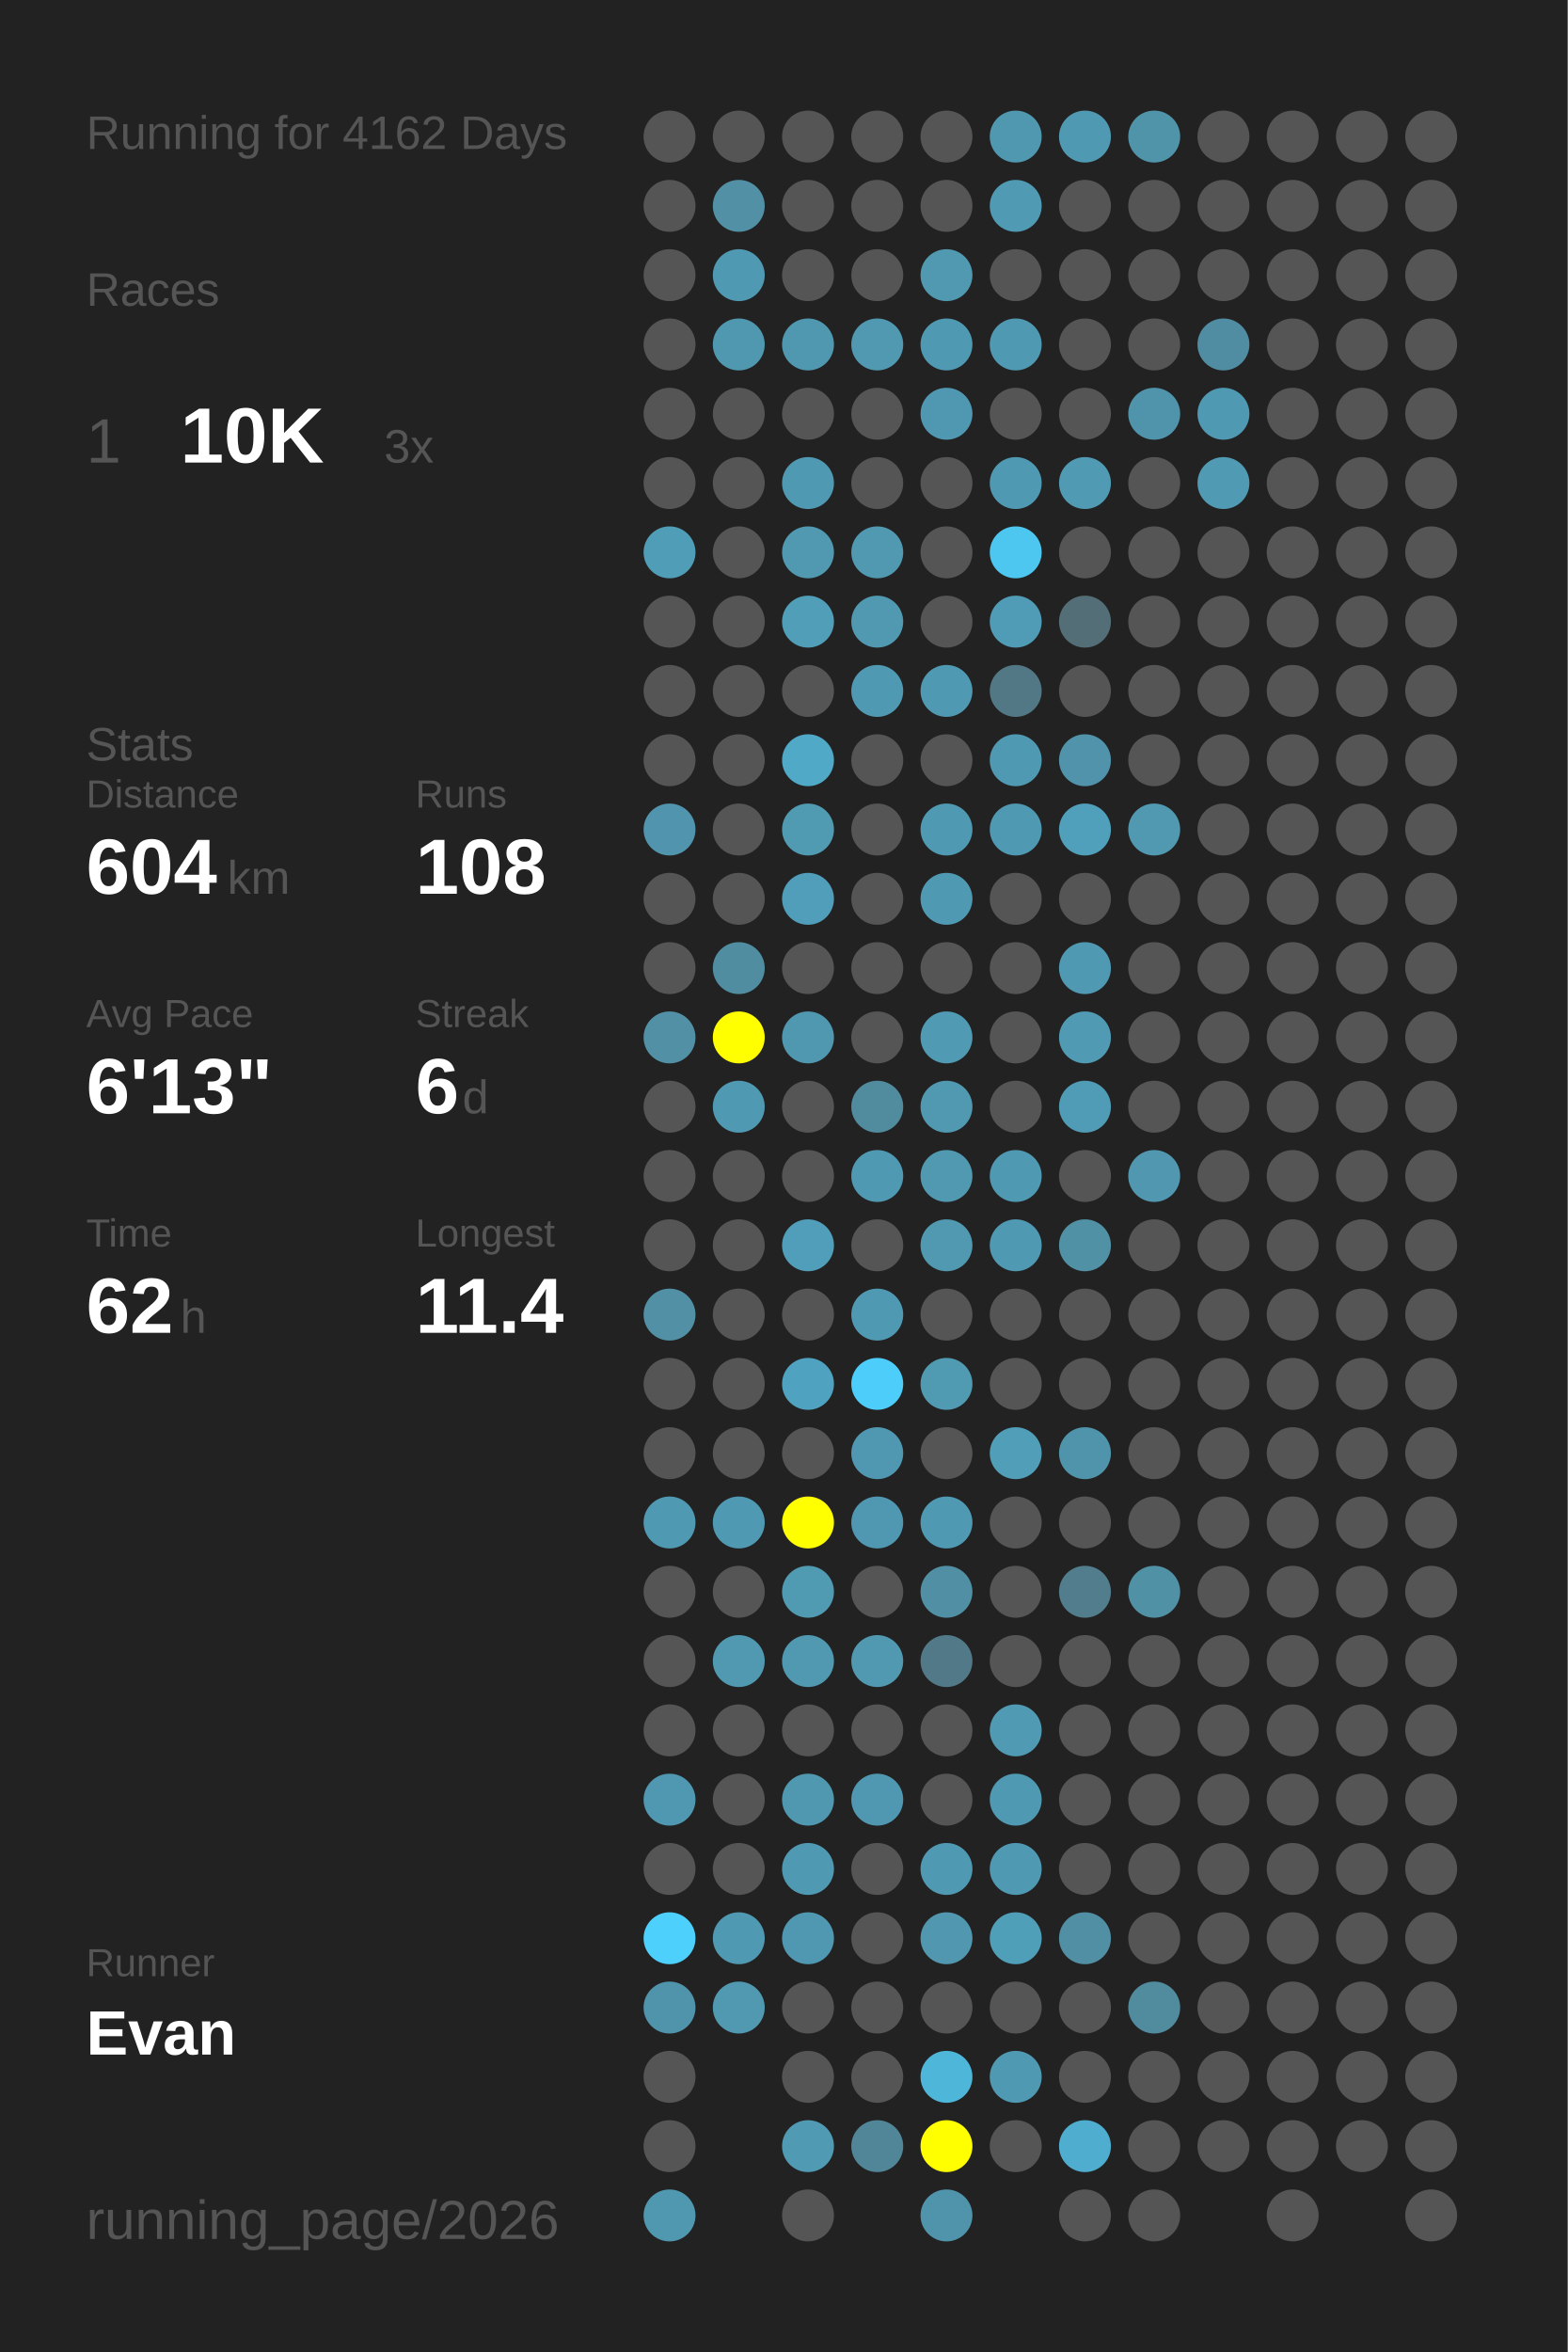
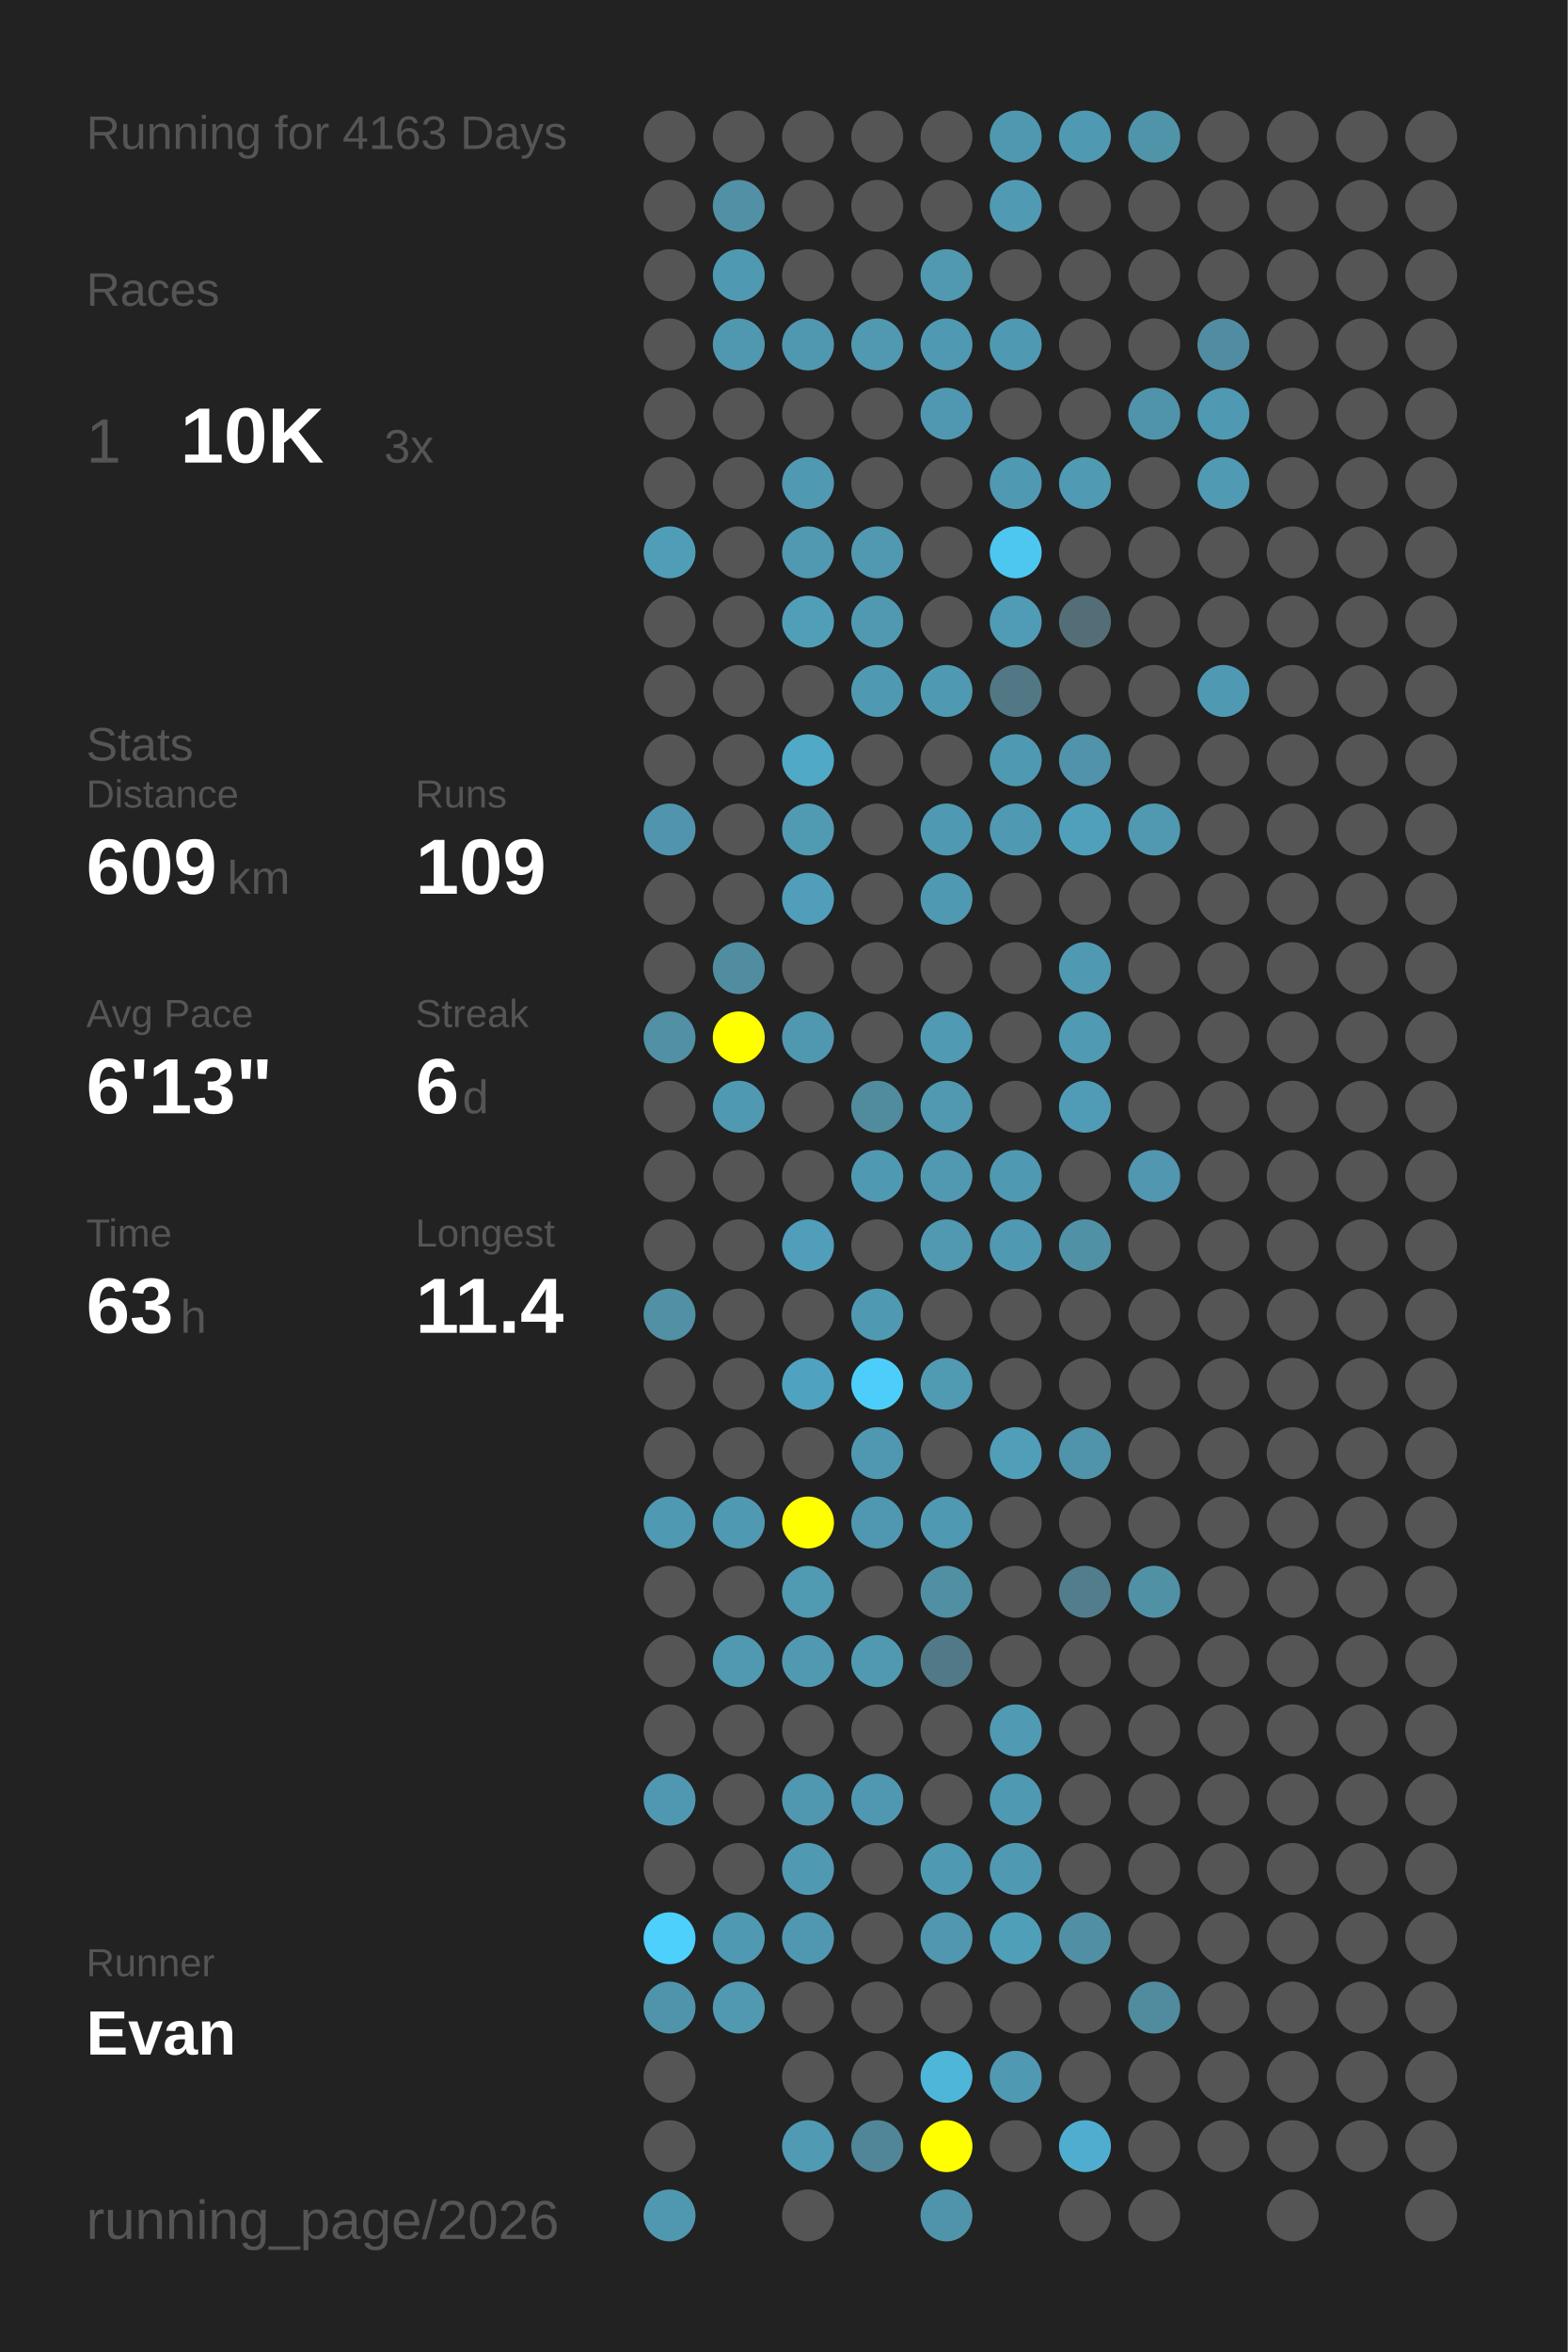
<svg xmlns="http://www.w3.org/2000/svg" baseProfile="full" height="300mm" version="1.1" viewBox="0,0,200,300" width="200mm">
  <defs />
  <rect fill="#222222" height="300" width="200" x="0" y="0" />
-   <text fill="#555555" style="font-size:6px; font-family:Arial;" x="11" y="19">Running for 4162 Days</text>
+   <text fill="#555555" style="font-size:6px; font-family:Arial;" x="11" y="19">Running for 4163 Days</text>
  <text fill="#555555" style="font-size:6px; font-family:Arial;" x="11" y="39">Races</text>
  <text fill="#555555" style="font-size:8px; font-family:Arial;" x="11" y="59">1</text>
  <text fill="#FFFFFF" style="font-size:10px; font-family:Arial; font-weight:bold;" x="23" y="59">10K</text>
  <text fill="#555555" style="font-size:6px; font-family:Arial;" x="49" y="59">3x</text>
  <text fill="#555555" style="font-size:6px; font-family:Arial;" x="11" y="97">Stats</text>
  <text fill="#555555" style="font-size:5px; font-family:Arial;" x="11" y="103">Distance</text>
-   <text fill="#FFFFFF" style="font-size:10px; font-family:Arial; font-weight:bold;" x="11" y="114">604</text>
+   <text fill="#FFFFFF" style="font-size:10px; font-family:Arial; font-weight:bold;" x="11" y="114">609</text>
  <text fill="#555555" style="font-size:6px; font-family:Arial;" x="29" y="114">km</text>
  <text fill="#555555" style="font-size:5px; font-family:Arial;" x="53" y="103">Runs</text>
-   <text fill="#FFFFFF" style="font-size:10px; font-family:Arial; font-weight:bold;" x="53" y="114">108</text>
+   <text fill="#FFFFFF" style="font-size:10px; font-family:Arial; font-weight:bold;" x="53" y="114">109</text>
  <text fill="#555555" style="font-size:5px; font-family:Arial;" x="11" y="131">Avg Pace</text>
  <text fill="#FFFFFF" style="font-size:10px; font-family:Arial; font-weight:bold;" x="11" y="142">6'13"</text>
  <text fill="#555555" style="font-size:5px; font-family:Arial;" x="53" y="131">Streak</text>
  <text fill="#FFFFFF" style="font-size:10px; font-family:Arial; font-weight:bold;" x="53" y="142">6</text>
  <text fill="#555555" style="font-size:6px; font-family:Arial;" x="59" y="142">d</text>
  <text fill="#555555" style="font-size:5px; font-family:Arial;" x="11" y="159">Time</text>
-   <text fill="#FFFFFF" style="font-size:10px; font-family:Arial; font-weight:bold;" x="11" y="170">62</text>
+   <text fill="#FFFFFF" style="font-size:10px; font-family:Arial; font-weight:bold;" x="11" y="170">63</text>
  <text fill="#555555" style="font-size:6px; font-family:Arial;" x="23" y="170">h</text>
  <text fill="#555555" style="font-size:5px; font-family:Arial;" x="53" y="159">Longest</text>
  <text fill="#FFFFFF" style="font-size:10px; font-family:Arial; font-weight:bold;" x="53" y="170">11.4</text>
  <text fill="#555555" style="font-size:5px; font-family:Arial;" x="11" y="252.065">Runner</text>
  <text fill="#FFFFFF" style="font-size:8px; font-family:Arial; font-weight:bold;" x="11" y="262.065">Evan</text>
  <text fill="#555555" style="font-size:7px; font-family:Arial;" x="11" y="285.581">running_page/2026</text>
  <circle cx="85.417" cy="17.419" fill="#555555" r="3.312" />
  <circle cx="85.417" cy="26.258" fill="#555555" r="3.312" />
  <circle cx="85.417" cy="35.097" fill="#555555" r="3.312" />
  <circle cx="85.417" cy="43.935" fill="#555555" r="3.312" />
  <circle cx="85.417" cy="52.774" fill="#555555" r="3.312" />
  <circle cx="85.417" cy="61.613" fill="#555555" r="3.312" />
  <circle cx="85.417" cy="70.452" fill="#509db7" r="3.312" />
  <circle cx="85.417" cy="79.29" fill="#555555" r="3.312" />
  <circle cx="85.417" cy="88.129" fill="#555555" r="3.312" />
  <circle cx="85.417" cy="96.968" fill="#555555" r="3.312" />
  <circle cx="85.417" cy="105.806" fill="#5095ad" r="3.312" />
  <circle cx="85.417" cy="114.645" fill="#555555" r="3.312" />
  <circle cx="85.417" cy="123.484" fill="#555555" r="3.312" />
  <circle cx="85.417" cy="132.323" fill="#5190a5" r="3.312" />
  <circle cx="85.417" cy="141.161" fill="#555555" r="3.312" />
  <circle cx="85.417" cy="150" fill="#555555" r="3.312" />
  <circle cx="85.417" cy="158.839" fill="#555555" r="3.312" />
  <circle cx="85.417" cy="167.677" fill="#5190a5" r="3.312" />
  <circle cx="85.417" cy="176.516" fill="#555555" r="3.312" />
  <circle cx="85.417" cy="185.355" fill="#555555" r="3.312" />
  <circle cx="85.417" cy="194.194" fill="#5099b2" r="3.312" />
  <circle cx="85.417" cy="203.032" fill="#555555" r="3.312" />
  <circle cx="85.417" cy="211.871" fill="#555555" r="3.312" />
  <circle cx="85.417" cy="220.71" fill="#555555" r="3.312" />
  <circle cx="85.417" cy="229.548" fill="#5098b1" r="3.312" />
  <circle cx="85.417" cy="238.387" fill="#555555" r="3.312" />
  <circle cx="85.417" cy="247.226" fill="#4dd0fc" r="3.312" />
  <circle cx="85.417" cy="256.065" fill="#5094ac" r="3.312" />
  <circle cx="85.417" cy="264.903" fill="#555555" r="3.312" />
  <circle cx="85.417" cy="273.742" fill="#555555" r="3.312" />
  <circle cx="85.417" cy="282.581" fill="#5098b0" r="3.312" />
  <circle cx="94.25" cy="17.419" fill="#555555" r="3.312" />
  <circle cx="94.25" cy="26.258" fill="#5190a5" r="3.312" />
  <circle cx="94.25" cy="35.097" fill="#5099b2" r="3.312" />
  <circle cx="94.25" cy="43.935" fill="#5098b0" r="3.312" />
  <circle cx="94.25" cy="52.774" fill="#555555" r="3.312" />
  <circle cx="94.25" cy="61.613" fill="#555555" r="3.312" />
  <circle cx="94.25" cy="70.452" fill="#555555" r="3.312" />
  <circle cx="94.25" cy="79.29" fill="#555555" r="3.312" />
  <circle cx="94.25" cy="88.129" fill="#555555" r="3.312" />
  <circle cx="94.25" cy="96.968" fill="#555555" r="3.312" />
  <circle cx="94.25" cy="105.806" fill="#555555" r="3.312" />
  <circle cx="94.25" cy="114.645" fill="#555555" r="3.312" />
  <circle cx="94.25" cy="123.484" fill="#518da1" r="3.312" />
  <circle cx="94.25" cy="132.323" fill="#FFFF00" r="3.312" />
  <circle cx="94.25" cy="141.161" fill="#5099b2" r="3.312" />
  <circle cx="94.25" cy="150" fill="#555555" r="3.312" />
  <circle cx="94.25" cy="158.839" fill="#555555" r="3.312" />
  <circle cx="94.25" cy="167.677" fill="#555555" r="3.312" />
  <circle cx="94.25" cy="176.516" fill="#555555" r="3.312" />
  <circle cx="94.25" cy="185.355" fill="#555555" r="3.312" />
  <circle cx="94.25" cy="194.194" fill="#5099b2" r="3.312" />
  <circle cx="94.25" cy="203.032" fill="#555555" r="3.312" />
  <circle cx="94.25" cy="211.871" fill="#5099b1" r="3.312" />
  <circle cx="94.25" cy="220.71" fill="#555555" r="3.312" />
  <circle cx="94.25" cy="229.548" fill="#555555" r="3.312" />
  <circle cx="94.25" cy="238.387" fill="#555555" r="3.312" />
  <circle cx="94.25" cy="247.226" fill="#5099b2" r="3.312" />
  <circle cx="94.25" cy="256.065" fill="#5099b1" r="3.312" />
  <circle cx="103.083" cy="17.419" fill="#555555" r="3.312" />
  <circle cx="103.083" cy="26.258" fill="#555555" r="3.312" />
  <circle cx="103.083" cy="35.097" fill="#555555" r="3.312" />
  <circle cx="103.083" cy="43.935" fill="#5098b0" r="3.312" />
  <circle cx="103.083" cy="52.774" fill="#555555" r="3.312" />
  <circle cx="103.083" cy="61.613" fill="#5099b2" r="3.312" />
  <circle cx="103.083" cy="70.452" fill="#5099b1" r="3.312" />
  <circle cx="103.083" cy="79.29" fill="#509eb8" r="3.312" />
  <circle cx="103.083" cy="88.129" fill="#555555" r="3.312" />
  <circle cx="103.083" cy="96.968" fill="#4fa9c7" r="3.312" />
  <circle cx="103.083" cy="105.806" fill="#509ab2" r="3.312" />
  <circle cx="103.083" cy="114.645" fill="#509eb9" r="3.312" />
  <circle cx="103.083" cy="123.484" fill="#555555" r="3.312" />
  <circle cx="103.083" cy="132.323" fill="#5098b0" r="3.312" />
  <circle cx="103.083" cy="141.161" fill="#555555" r="3.312" />
  <circle cx="103.083" cy="150" fill="#555555" r="3.312" />
  <circle cx="103.083" cy="158.839" fill="#509eb9" r="3.312" />
  <circle cx="103.083" cy="167.677" fill="#555555" r="3.312" />
  <circle cx="103.083" cy="176.516" fill="#4fa3c0" r="3.312" />
  <circle cx="103.083" cy="185.355" fill="#555555" r="3.312" />
  <circle cx="103.083" cy="194.194" fill="#FFFF00" r="3.312" />
  <circle cx="103.083" cy="203.032" fill="#509ab2" r="3.312" />
  <circle cx="103.083" cy="211.871" fill="#5099b1" r="3.312" />
  <circle cx="103.083" cy="220.71" fill="#555555" r="3.312" />
  <circle cx="103.083" cy="229.548" fill="#5098b0" r="3.312" />
  <circle cx="103.083" cy="238.387" fill="#5099b2" r="3.312" />
  <circle cx="103.083" cy="247.226" fill="#5098b1" r="3.312" />
  <circle cx="103.083" cy="256.065" fill="#555555" r="3.312" />
  <circle cx="103.083" cy="264.903" fill="#555555" r="3.312" />
  <circle cx="103.083" cy="273.742" fill="#509ab3" r="3.312" />
  <circle cx="103.083" cy="282.581" fill="#555555" r="3.312" />
  <circle cx="111.917" cy="17.419" fill="#555555" r="3.312" />
  <circle cx="111.917" cy="26.258" fill="#555555" r="3.312" />
  <circle cx="111.917" cy="35.097" fill="#555555" r="3.312" />
  <circle cx="111.917" cy="43.935" fill="#5099b1" r="3.312" />
  <circle cx="111.917" cy="52.774" fill="#555555" r="3.312" />
  <circle cx="111.917" cy="61.613" fill="#555555" r="3.312" />
  <circle cx="111.917" cy="70.452" fill="#5099b1" r="3.312" />
  <circle cx="111.917" cy="79.29" fill="#5099b1" r="3.312" />
  <circle cx="111.917" cy="88.129" fill="#5099b2" r="3.312" />
  <circle cx="111.917" cy="96.968" fill="#555555" r="3.312" />
  <circle cx="111.917" cy="105.806" fill="#555555" r="3.312" />
  <circle cx="111.917" cy="114.645" fill="#555555" r="3.312" />
  <circle cx="111.917" cy="123.484" fill="#555555" r="3.312" />
  <circle cx="111.917" cy="132.323" fill="#555555" r="3.312" />
  <circle cx="111.917" cy="141.161" fill="#518b9e" r="3.312" />
  <circle cx="111.917" cy="150" fill="#5099b2" r="3.312" />
  <circle cx="111.917" cy="158.839" fill="#555555" r="3.312" />
  <circle cx="111.917" cy="167.677" fill="#5099b2" r="3.312" />
  <circle cx="111.917" cy="176.516" fill="#4dcefa" r="3.312" />
  <circle cx="111.917" cy="185.355" fill="#5098b1" r="3.312" />
  <circle cx="111.917" cy="194.194" fill="#5098b1" r="3.312" />
  <circle cx="111.917" cy="203.032" fill="#555555" r="3.312" />
  <circle cx="111.917" cy="211.871" fill="#5099b1" r="3.312" />
  <circle cx="111.917" cy="220.71" fill="#555555" r="3.312" />
  <circle cx="111.917" cy="229.548" fill="#5098b1" r="3.312" />
  <circle cx="111.917" cy="238.387" fill="#555555" r="3.312" />
  <circle cx="111.917" cy="247.226" fill="#555555" r="3.312" />
  <circle cx="111.917" cy="256.065" fill="#555555" r="3.312" />
  <circle cx="111.917" cy="264.903" fill="#555555" r="3.312" />
  <circle cx="111.917" cy="273.742" fill="#518698" r="3.312" />
  <circle cx="120.75" cy="17.419" fill="#555555" r="3.312" />
  <circle cx="120.75" cy="26.258" fill="#555555" r="3.312" />
  <circle cx="120.75" cy="35.097" fill="#5099b1" r="3.312" />
  <circle cx="120.75" cy="43.935" fill="#5099b2" r="3.312" />
  <circle cx="120.75" cy="52.774" fill="#5098b1" r="3.312" />
  <circle cx="120.75" cy="61.613" fill="#555555" r="3.312" />
  <circle cx="120.75" cy="70.452" fill="#555555" r="3.312" />
  <circle cx="120.75" cy="79.29" fill="#555555" r="3.312" />
  <circle cx="120.75" cy="88.129" fill="#5099b2" r="3.312" />
  <circle cx="120.75" cy="96.968" fill="#555555" r="3.312" />
  <circle cx="120.75" cy="105.806" fill="#5099b2" r="3.312" />
  <circle cx="120.75" cy="114.645" fill="#5099b2" r="3.312" />
  <circle cx="120.75" cy="123.484" fill="#555555" r="3.312" />
  <circle cx="120.75" cy="132.323" fill="#509ab3" r="3.312" />
  <circle cx="120.75" cy="141.161" fill="#5099b1" r="3.312" />
  <circle cx="120.75" cy="150" fill="#5099b1" r="3.312" />
  <circle cx="120.75" cy="158.839" fill="#5099b1" r="3.312" />
  <circle cx="120.75" cy="167.677" fill="#555555" r="3.312" />
  <circle cx="120.75" cy="176.516" fill="#509ab2" r="3.312" />
  <circle cx="120.75" cy="185.355" fill="#555555" r="3.312" />
  <circle cx="120.75" cy="194.194" fill="#5099b2" r="3.312" />
  <circle cx="120.75" cy="203.032" fill="#518fa4" r="3.312" />
  <circle cx="120.75" cy="211.871" fill="#527987" r="3.312" />
  <circle cx="120.75" cy="220.71" fill="#555555" r="3.312" />
  <circle cx="120.75" cy="229.548" fill="#555555" r="3.312" />
  <circle cx="120.75" cy="238.387" fill="#5099b2" r="3.312" />
  <circle cx="120.75" cy="247.226" fill="#5097af" r="3.312" />
  <circle cx="120.75" cy="256.065" fill="#555555" r="3.312" />
  <circle cx="120.75" cy="264.903" fill="#4eb6d9" r="3.312" />
  <circle cx="120.75" cy="273.742" fill="#FFFF00" r="3.312" />
  <circle cx="120.75" cy="282.581" fill="#5094ab" r="3.312" />
  <circle cx="129.583" cy="17.419" fill="#5098b0" r="3.312" />
  <circle cx="129.583" cy="26.258" fill="#509ab3" r="3.312" />
  <circle cx="129.583" cy="35.097" fill="#555555" r="3.312" />
  <circle cx="129.583" cy="43.935" fill="#5099b2" r="3.312" />
  <circle cx="129.583" cy="52.774" fill="#555555" r="3.312" />
  <circle cx="129.583" cy="61.613" fill="#5099b2" r="3.312" />
  <circle cx="129.583" cy="70.452" fill="#4dc7f0" r="3.312" />
  <circle cx="129.583" cy="79.29" fill="#509bb5" r="3.312" />
  <circle cx="129.583" cy="88.129" fill="#527885" r="3.312" />
  <circle cx="129.583" cy="96.968" fill="#5099b2" r="3.312" />
  <circle cx="129.583" cy="105.806" fill="#5099b2" r="3.312" />
  <circle cx="129.583" cy="114.645" fill="#555555" r="3.312" />
  <circle cx="129.583" cy="123.484" fill="#555555" r="3.312" />
  <circle cx="129.583" cy="132.323" fill="#555555" r="3.312" />
  <circle cx="129.583" cy="141.161" fill="#555555" r="3.312" />
  <circle cx="129.583" cy="150" fill="#5099b2" r="3.312" />
  <circle cx="129.583" cy="158.839" fill="#5099b2" r="3.312" />
  <circle cx="129.583" cy="167.677" fill="#555555" r="3.312" />
  <circle cx="129.583" cy="176.516" fill="#555555" r="3.312" />
  <circle cx="129.583" cy="185.355" fill="#509eb8" r="3.312" />
  <circle cx="129.583" cy="194.194" fill="#555555" r="3.312" />
  <circle cx="129.583" cy="203.032" fill="#555555" r="3.312" />
  <circle cx="129.583" cy="211.871" fill="#555555" r="3.312" />
  <circle cx="129.583" cy="220.71" fill="#509ab3" r="3.312" />
  <circle cx="129.583" cy="229.548" fill="#5099b2" r="3.312" />
  <circle cx="129.583" cy="238.387" fill="#5099b2" r="3.312" />
  <circle cx="129.583" cy="247.226" fill="#509fb9" r="3.312" />
  <circle cx="129.583" cy="256.065" fill="#555555" r="3.312" />
  <circle cx="129.583" cy="264.903" fill="#5099b2" r="3.312" />
  <circle cx="129.583" cy="273.742" fill="#555555" r="3.312" />
  <circle cx="138.417" cy="17.419" fill="#5099b2" r="3.312" />
  <circle cx="138.417" cy="26.258" fill="#555555" r="3.312" />
  <circle cx="138.417" cy="35.097" fill="#555555" r="3.312" />
  <circle cx="138.417" cy="43.935" fill="#555555" r="3.312" />
  <circle cx="138.417" cy="52.774" fill="#555555" r="3.312" />
  <circle cx="138.417" cy="61.613" fill="#509ab3" r="3.312" />
  <circle cx="138.417" cy="70.452" fill="#555555" r="3.312" />
  <circle cx="138.417" cy="79.29" fill="#536e77" r="3.312" />
  <circle cx="138.417" cy="88.129" fill="#555555" r="3.312" />
  <circle cx="138.417" cy="96.968" fill="#5093aa" r="3.312" />
  <circle cx="138.417" cy="105.806" fill="#50a0bb" r="3.312" />
  <circle cx="138.417" cy="114.645" fill="#555555" r="3.312" />
  <circle cx="138.417" cy="123.484" fill="#5099b2" r="3.312" />
  <circle cx="138.417" cy="132.323" fill="#509ab3" r="3.312" />
  <circle cx="138.417" cy="141.161" fill="#509bb5" r="3.312" />
  <circle cx="138.417" cy="150" fill="#555555" r="3.312" />
  <circle cx="138.417" cy="158.839" fill="#5191a6" r="3.312" />
  <circle cx="138.417" cy="167.677" fill="#555555" r="3.312" />
  <circle cx="138.417" cy="176.516" fill="#555555" r="3.312" />
  <circle cx="138.417" cy="185.355" fill="#5094ab" r="3.312" />
  <circle cx="138.417" cy="194.194" fill="#555555" r="3.312" />
  <circle cx="138.417" cy="203.032" fill="#527d8c" r="3.312" />
  <circle cx="138.417" cy="211.871" fill="#555555" r="3.312" />
  <circle cx="138.417" cy="220.71" fill="#555555" r="3.312" />
  <circle cx="138.417" cy="229.548" fill="#555555" r="3.312" />
  <circle cx="138.417" cy="238.387" fill="#555555" r="3.312" />
  <circle cx="138.417" cy="247.226" fill="#518fa4" r="3.312" />
  <circle cx="138.417" cy="256.065" fill="#555555" r="3.312" />
  <circle cx="138.417" cy="264.903" fill="#555555" r="3.312" />
  <circle cx="138.417" cy="273.742" fill="#4faecf" r="3.312" />
  <circle cx="138.417" cy="282.581" fill="#555555" r="3.312" />
  <circle cx="147.25" cy="17.419" fill="#5094aa" r="3.312" />
  <circle cx="147.25" cy="26.258" fill="#555555" r="3.312" />
  <circle cx="147.25" cy="35.097" fill="#555555" r="3.312" />
  <circle cx="147.25" cy="43.935" fill="#555555" r="3.312" />
  <circle cx="147.25" cy="52.774" fill="#5094ab" r="3.312" />
  <circle cx="147.25" cy="61.613" fill="#555555" r="3.312" />
  <circle cx="147.25" cy="70.452" fill="#555555" r="3.312" />
  <circle cx="147.25" cy="79.29" fill="#555555" r="3.312" />
  <circle cx="147.25" cy="88.129" fill="#555555" r="3.312" />
  <circle cx="147.25" cy="96.968" fill="#555555" r="3.312" />
  <circle cx="147.25" cy="105.806" fill="#5099b1" r="3.312" />
  <circle cx="147.25" cy="114.645" fill="#555555" r="3.312" />
  <circle cx="147.25" cy="123.484" fill="#555555" r="3.312" />
  <circle cx="147.25" cy="132.323" fill="#555555" r="3.312" />
  <circle cx="147.25" cy="141.161" fill="#555555" r="3.312" />
  <circle cx="147.25" cy="150" fill="#5097af" r="3.312" />
  <circle cx="147.25" cy="158.839" fill="#555555" r="3.312" />
  <circle cx="147.25" cy="167.677" fill="#555555" r="3.312" />
  <circle cx="147.25" cy="176.516" fill="#555555" r="3.312" />
  <circle cx="147.25" cy="185.355" fill="#555555" r="3.312" />
  <circle cx="147.25" cy="194.194" fill="#555555" r="3.312" />
  <circle cx="147.25" cy="203.032" fill="#5191a6" r="3.312" />
  <circle cx="147.25" cy="211.871" fill="#555555" r="3.312" />
  <circle cx="147.25" cy="220.71" fill="#555555" r="3.312" />
  <circle cx="147.25" cy="229.548" fill="#555555" r="3.312" />
  <circle cx="147.25" cy="238.387" fill="#555555" r="3.312" />
  <circle cx="147.25" cy="247.226" fill="#555555" r="3.312" />
  <circle cx="147.25" cy="256.065" fill="#518b9e" r="3.312" />
  <circle cx="147.25" cy="264.903" fill="#555555" r="3.312" />
  <circle cx="147.25" cy="273.742" fill="#555555" r="3.312" />
  <circle cx="147.25" cy="282.581" fill="#555555" r="3.312" />
  <circle cx="156.083" cy="17.419" fill="#555555" r="3.312" />
  <circle cx="156.083" cy="26.258" fill="#555555" r="3.312" />
  <circle cx="156.083" cy="35.097" fill="#555555" r="3.312" />
  <circle cx="156.083" cy="43.935" fill="#518da2" r="3.312" />
  <circle cx="156.083" cy="52.774" fill="#5099b2" r="3.312" />
  <circle cx="156.083" cy="61.613" fill="#509ab3" r="3.312" />
  <circle cx="156.083" cy="70.452" fill="#555555" r="3.312" />
  <circle cx="156.083" cy="79.29" fill="#555555" r="3.312" />
-   <circle cx="156.083" cy="88.129" fill="#555555" r="3.312" />
+   <circle cx="156.083" cy="88.129" fill="#5099b2" r="3.312" />
  <circle cx="156.083" cy="96.968" fill="#555555" r="3.312" />
  <circle cx="156.083" cy="105.806" fill="#555555" r="3.312" />
  <circle cx="156.083" cy="114.645" fill="#555555" r="3.312" />
  <circle cx="156.083" cy="123.484" fill="#555555" r="3.312" />
  <circle cx="156.083" cy="132.323" fill="#555555" r="3.312" />
  <circle cx="156.083" cy="141.161" fill="#555555" r="3.312" />
  <circle cx="156.083" cy="150" fill="#555555" r="3.312" />
  <circle cx="156.083" cy="158.839" fill="#555555" r="3.312" />
  <circle cx="156.083" cy="167.677" fill="#555555" r="3.312" />
  <circle cx="156.083" cy="176.516" fill="#555555" r="3.312" />
  <circle cx="156.083" cy="185.355" fill="#555555" r="3.312" />
  <circle cx="156.083" cy="194.194" fill="#555555" r="3.312" />
  <circle cx="156.083" cy="203.032" fill="#555555" r="3.312" />
  <circle cx="156.083" cy="211.871" fill="#555555" r="3.312" />
  <circle cx="156.083" cy="220.71" fill="#555555" r="3.312" />
  <circle cx="156.083" cy="229.548" fill="#555555" r="3.312" />
  <circle cx="156.083" cy="238.387" fill="#555555" r="3.312" />
  <circle cx="156.083" cy="247.226" fill="#555555" r="3.312" />
  <circle cx="156.083" cy="256.065" fill="#555555" r="3.312" />
  <circle cx="156.083" cy="264.903" fill="#555555" r="3.312" />
  <circle cx="156.083" cy="273.742" fill="#555555" r="3.312" />
  <circle cx="164.917" cy="17.419" fill="#555555" r="3.312" />
  <circle cx="164.917" cy="26.258" fill="#555555" r="3.312" />
  <circle cx="164.917" cy="35.097" fill="#555555" r="3.312" />
  <circle cx="164.917" cy="43.935" fill="#555555" r="3.312" />
  <circle cx="164.917" cy="52.774" fill="#555555" r="3.312" />
  <circle cx="164.917" cy="61.613" fill="#555555" r="3.312" />
  <circle cx="164.917" cy="70.452" fill="#555555" r="3.312" />
  <circle cx="164.917" cy="79.29" fill="#555555" r="3.312" />
  <circle cx="164.917" cy="88.129" fill="#555555" r="3.312" />
  <circle cx="164.917" cy="96.968" fill="#555555" r="3.312" />
  <circle cx="164.917" cy="105.806" fill="#555555" r="3.312" />
  <circle cx="164.917" cy="114.645" fill="#555555" r="3.312" />
  <circle cx="164.917" cy="123.484" fill="#555555" r="3.312" />
  <circle cx="164.917" cy="132.323" fill="#555555" r="3.312" />
  <circle cx="164.917" cy="141.161" fill="#555555" r="3.312" />
  <circle cx="164.917" cy="150" fill="#555555" r="3.312" />
  <circle cx="164.917" cy="158.839" fill="#555555" r="3.312" />
  <circle cx="164.917" cy="167.677" fill="#555555" r="3.312" />
  <circle cx="164.917" cy="176.516" fill="#555555" r="3.312" />
  <circle cx="164.917" cy="185.355" fill="#555555" r="3.312" />
  <circle cx="164.917" cy="194.194" fill="#555555" r="3.312" />
  <circle cx="164.917" cy="203.032" fill="#555555" r="3.312" />
  <circle cx="164.917" cy="211.871" fill="#555555" r="3.312" />
  <circle cx="164.917" cy="220.71" fill="#555555" r="3.312" />
  <circle cx="164.917" cy="229.548" fill="#555555" r="3.312" />
  <circle cx="164.917" cy="238.387" fill="#555555" r="3.312" />
  <circle cx="164.917" cy="247.226" fill="#555555" r="3.312" />
  <circle cx="164.917" cy="256.065" fill="#555555" r="3.312" />
  <circle cx="164.917" cy="264.903" fill="#555555" r="3.312" />
  <circle cx="164.917" cy="273.742" fill="#555555" r="3.312" />
  <circle cx="164.917" cy="282.581" fill="#555555" r="3.312" />
  <circle cx="173.75" cy="17.419" fill="#555555" r="3.312" />
  <circle cx="173.75" cy="26.258" fill="#555555" r="3.312" />
  <circle cx="173.75" cy="35.097" fill="#555555" r="3.312" />
  <circle cx="173.75" cy="43.935" fill="#555555" r="3.312" />
  <circle cx="173.75" cy="52.774" fill="#555555" r="3.312" />
  <circle cx="173.75" cy="61.613" fill="#555555" r="3.312" />
  <circle cx="173.75" cy="70.452" fill="#555555" r="3.312" />
  <circle cx="173.75" cy="79.29" fill="#555555" r="3.312" />
  <circle cx="173.75" cy="88.129" fill="#555555" r="3.312" />
  <circle cx="173.75" cy="96.968" fill="#555555" r="3.312" />
  <circle cx="173.75" cy="105.806" fill="#555555" r="3.312" />
  <circle cx="173.75" cy="114.645" fill="#555555" r="3.312" />
  <circle cx="173.75" cy="123.484" fill="#555555" r="3.312" />
  <circle cx="173.75" cy="132.323" fill="#555555" r="3.312" />
  <circle cx="173.75" cy="141.161" fill="#555555" r="3.312" />
  <circle cx="173.75" cy="150" fill="#555555" r="3.312" />
  <circle cx="173.75" cy="158.839" fill="#555555" r="3.312" />
  <circle cx="173.75" cy="167.677" fill="#555555" r="3.312" />
  <circle cx="173.75" cy="176.516" fill="#555555" r="3.312" />
  <circle cx="173.75" cy="185.355" fill="#555555" r="3.312" />
  <circle cx="173.75" cy="194.194" fill="#555555" r="3.312" />
  <circle cx="173.75" cy="203.032" fill="#555555" r="3.312" />
  <circle cx="173.75" cy="211.871" fill="#555555" r="3.312" />
  <circle cx="173.75" cy="220.71" fill="#555555" r="3.312" />
  <circle cx="173.75" cy="229.548" fill="#555555" r="3.312" />
  <circle cx="173.75" cy="238.387" fill="#555555" r="3.312" />
  <circle cx="173.75" cy="247.226" fill="#555555" r="3.312" />
  <circle cx="173.75" cy="256.065" fill="#555555" r="3.312" />
  <circle cx="173.75" cy="264.903" fill="#555555" r="3.312" />
  <circle cx="173.75" cy="273.742" fill="#555555" r="3.312" />
  <circle cx="182.583" cy="17.419" fill="#555555" r="3.312" />
  <circle cx="182.583" cy="26.258" fill="#555555" r="3.312" />
  <circle cx="182.583" cy="35.097" fill="#555555" r="3.312" />
  <circle cx="182.583" cy="43.935" fill="#555555" r="3.312" />
  <circle cx="182.583" cy="52.774" fill="#555555" r="3.312" />
  <circle cx="182.583" cy="61.613" fill="#555555" r="3.312" />
  <circle cx="182.583" cy="70.452" fill="#555555" r="3.312" />
  <circle cx="182.583" cy="79.29" fill="#555555" r="3.312" />
  <circle cx="182.583" cy="88.129" fill="#555555" r="3.312" />
  <circle cx="182.583" cy="96.968" fill="#555555" r="3.312" />
  <circle cx="182.583" cy="105.806" fill="#555555" r="3.312" />
  <circle cx="182.583" cy="114.645" fill="#555555" r="3.312" />
  <circle cx="182.583" cy="123.484" fill="#555555" r="3.312" />
  <circle cx="182.583" cy="132.323" fill="#555555" r="3.312" />
  <circle cx="182.583" cy="141.161" fill="#555555" r="3.312" />
  <circle cx="182.583" cy="150" fill="#555555" r="3.312" />
  <circle cx="182.583" cy="158.839" fill="#555555" r="3.312" />
  <circle cx="182.583" cy="167.677" fill="#555555" r="3.312" />
  <circle cx="182.583" cy="176.516" fill="#555555" r="3.312" />
  <circle cx="182.583" cy="185.355" fill="#555555" r="3.312" />
  <circle cx="182.583" cy="194.194" fill="#555555" r="3.312" />
  <circle cx="182.583" cy="203.032" fill="#555555" r="3.312" />
  <circle cx="182.583" cy="211.871" fill="#555555" r="3.312" />
  <circle cx="182.583" cy="220.71" fill="#555555" r="3.312" />
  <circle cx="182.583" cy="229.548" fill="#555555" r="3.312" />
  <circle cx="182.583" cy="238.387" fill="#555555" r="3.312" />
  <circle cx="182.583" cy="247.226" fill="#555555" r="3.312" />
  <circle cx="182.583" cy="256.065" fill="#555555" r="3.312" />
  <circle cx="182.583" cy="264.903" fill="#555555" r="3.312" />
  <circle cx="182.583" cy="273.742" fill="#555555" r="3.312" />
  <circle cx="182.583" cy="282.581" fill="#555555" r="3.312" />
</svg>
